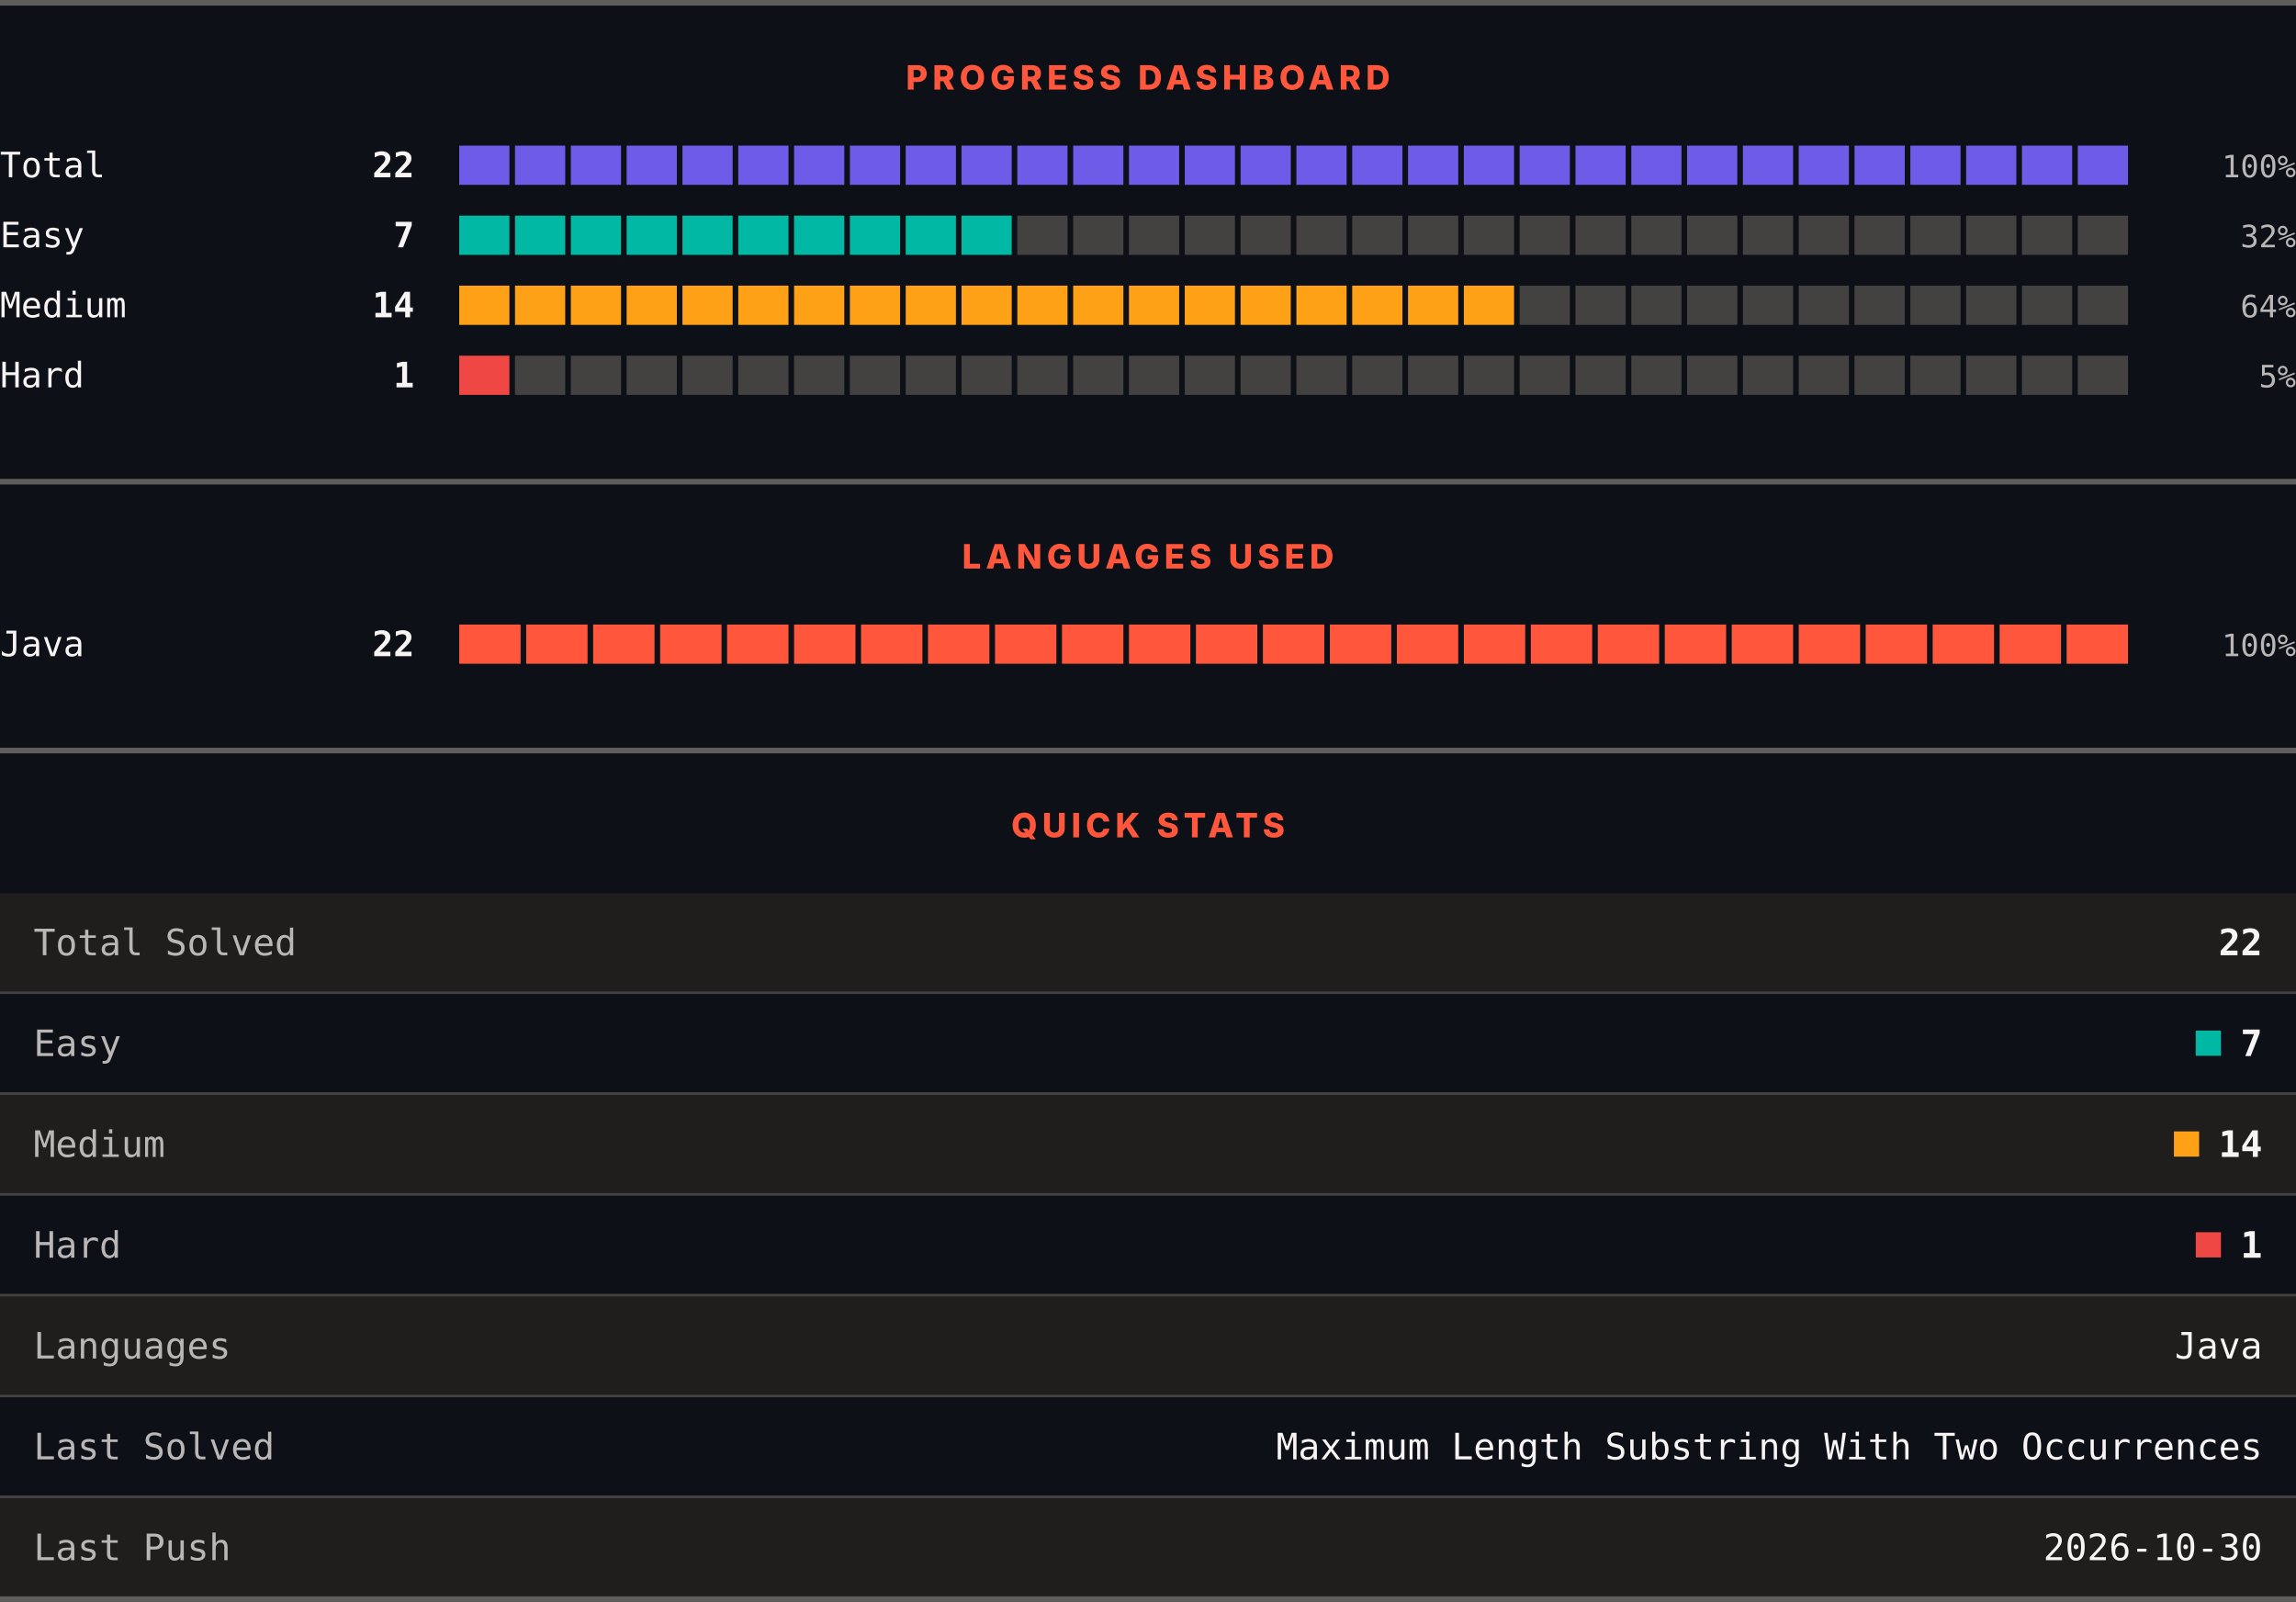
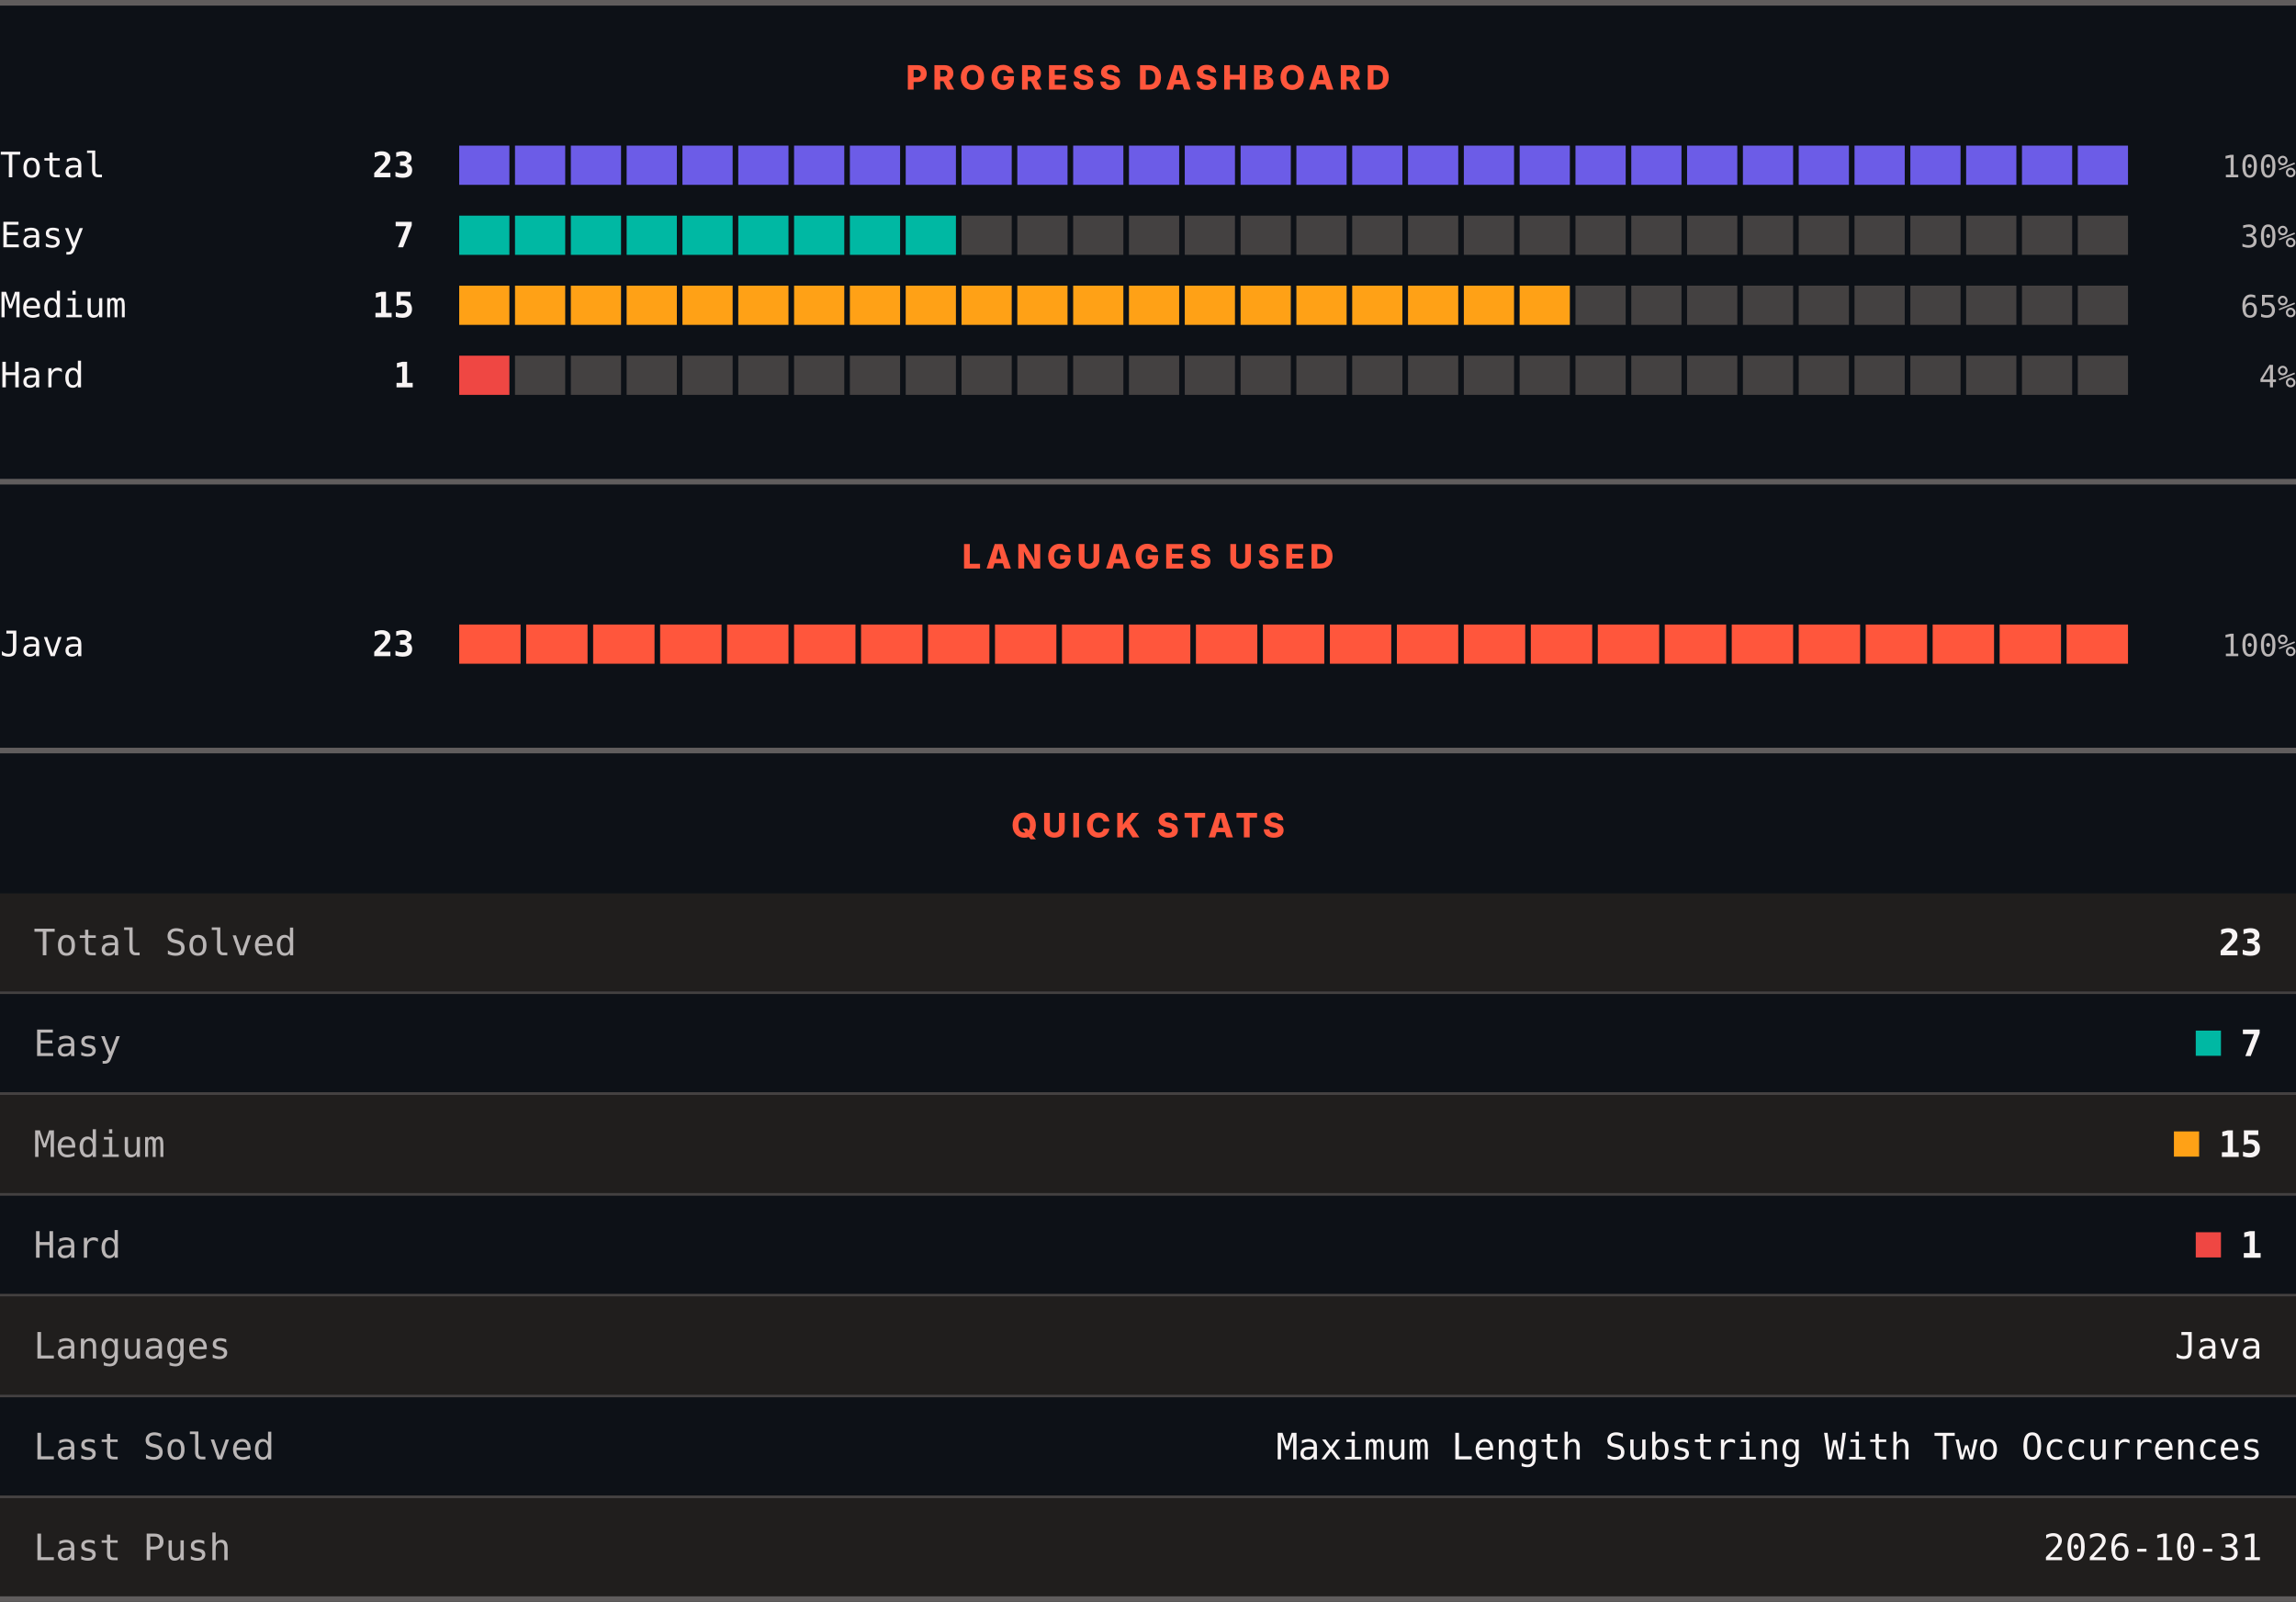
<svg xmlns="http://www.w3.org/2000/svg" width="820" height="572" viewBox="0 0 820 572" role="img" aria-label="LeetCode progress, languages and quick stats">
  <rect width="820" height="572" fill="#0d1117" />
  <rect x="0" y="0" width="820" height="2" fill="#605d5d" />
  <text x="410" y="32" text-anchor="middle" font-family="Archivo, system-ui, -apple-system, Segoe UI, sans-serif" font-size="12" font-weight="800" letter-spacing="1.68" fill="#ff563c">PROGRESS DASHBOARD</text>
  <text x="0" y="63.3" font-family="ui-monospace, SFMono-Regular, Menlo, Consolas, monospace" font-size="12.5" fill="#f8f4f4">Total</text>
-   <text x="148" y="63.3" text-anchor="end" font-family="ui-monospace, SFMono-Regular, Menlo, Consolas, monospace" font-size="12.5" font-weight="700" fill="#f8f4f4">22</text>
+   <text x="148" y="63.3" text-anchor="end" font-family="ui-monospace, SFMono-Regular, Menlo, Consolas, monospace" font-size="12.5" font-weight="700" fill="#f8f4f4">23</text>
  <rect x="164.00" y="52" width="17.93" height="14" fill="#6c5ce7" />
  <rect x="183.93" y="52" width="17.93" height="14" fill="#6c5ce7" />
  <rect x="203.87" y="52" width="17.93" height="14" fill="#6c5ce7" />
  <rect x="223.80" y="52" width="17.93" height="14" fill="#6c5ce7" />
  <rect x="243.73" y="52" width="17.93" height="14" fill="#6c5ce7" />
  <rect x="263.67" y="52" width="17.93" height="14" fill="#6c5ce7" />
  <rect x="283.60" y="52" width="17.93" height="14" fill="#6c5ce7" />
  <rect x="303.53" y="52" width="17.93" height="14" fill="#6c5ce7" />
  <rect x="323.47" y="52" width="17.93" height="14" fill="#6c5ce7" />
  <rect x="343.40" y="52" width="17.93" height="14" fill="#6c5ce7" />
  <rect x="363.33" y="52" width="17.93" height="14" fill="#6c5ce7" />
  <rect x="383.27" y="52" width="17.93" height="14" fill="#6c5ce7" />
  <rect x="403.20" y="52" width="17.93" height="14" fill="#6c5ce7" />
  <rect x="423.13" y="52" width="17.93" height="14" fill="#6c5ce7" />
  <rect x="443.07" y="52" width="17.93" height="14" fill="#6c5ce7" />
  <rect x="463.00" y="52" width="17.93" height="14" fill="#6c5ce7" />
  <rect x="482.93" y="52" width="17.93" height="14" fill="#6c5ce7" />
  <rect x="502.87" y="52" width="17.93" height="14" fill="#6c5ce7" />
  <rect x="522.80" y="52" width="17.93" height="14" fill="#6c5ce7" />
  <rect x="542.73" y="52" width="17.93" height="14" fill="#6c5ce7" />
  <rect x="562.67" y="52" width="17.93" height="14" fill="#6c5ce7" />
  <rect x="582.60" y="52" width="17.93" height="14" fill="#6c5ce7" />
  <rect x="602.53" y="52" width="17.93" height="14" fill="#6c5ce7" />
  <rect x="622.47" y="52" width="17.93" height="14" fill="#6c5ce7" />
  <rect x="642.40" y="52" width="17.93" height="14" fill="#6c5ce7" />
  <rect x="662.33" y="52" width="17.93" height="14" fill="#6c5ce7" />
  <rect x="682.27" y="52" width="17.93" height="14" fill="#6c5ce7" />
  <rect x="702.20" y="52" width="17.93" height="14" fill="#6c5ce7" />
  <rect x="722.13" y="52" width="17.93" height="14" fill="#6c5ce7" />
  <rect x="742.07" y="52" width="17.93" height="14" fill="#6c5ce7" />
  <text x="820" y="63.3" text-anchor="end" font-family="ui-monospace, SFMono-Regular, Menlo, Consolas, monospace" font-size="11" fill="#bab6b6">100%</text>
  <text x="0" y="88.3" font-family="ui-monospace, SFMono-Regular, Menlo, Consolas, monospace" font-size="12.5" fill="#f8f4f4">Easy</text>
  <text x="148" y="88.3" text-anchor="end" font-family="ui-monospace, SFMono-Regular, Menlo, Consolas, monospace" font-size="12.5" font-weight="700" fill="#f8f4f4">7</text>
  <rect x="164.00" y="77" width="17.93" height="14" fill="#00b8a3" />
  <rect x="183.93" y="77" width="17.93" height="14" fill="#00b8a3" />
  <rect x="203.87" y="77" width="17.93" height="14" fill="#00b8a3" />
  <rect x="223.80" y="77" width="17.93" height="14" fill="#00b8a3" />
  <rect x="243.73" y="77" width="17.93" height="14" fill="#00b8a3" />
  <rect x="263.67" y="77" width="17.93" height="14" fill="#00b8a3" />
  <rect x="283.60" y="77" width="17.93" height="14" fill="#00b8a3" />
  <rect x="303.53" y="77" width="17.93" height="14" fill="#00b8a3" />
  <rect x="323.47" y="77" width="17.93" height="14" fill="#00b8a3" />
-   <rect x="343.40" y="77" width="17.93" height="14" fill="#00b8a3" />
+   <rect x="343.40" y="77" width="17.93" height="14" fill="#444141" />
  <rect x="363.33" y="77" width="17.93" height="14" fill="#444141" />
  <rect x="383.27" y="77" width="17.93" height="14" fill="#444141" />
  <rect x="403.20" y="77" width="17.93" height="14" fill="#444141" />
  <rect x="423.13" y="77" width="17.93" height="14" fill="#444141" />
  <rect x="443.07" y="77" width="17.93" height="14" fill="#444141" />
  <rect x="463.00" y="77" width="17.93" height="14" fill="#444141" />
  <rect x="482.93" y="77" width="17.93" height="14" fill="#444141" />
  <rect x="502.87" y="77" width="17.93" height="14" fill="#444141" />
  <rect x="522.80" y="77" width="17.93" height="14" fill="#444141" />
  <rect x="542.73" y="77" width="17.93" height="14" fill="#444141" />
  <rect x="562.67" y="77" width="17.93" height="14" fill="#444141" />
  <rect x="582.60" y="77" width="17.93" height="14" fill="#444141" />
  <rect x="602.53" y="77" width="17.93" height="14" fill="#444141" />
  <rect x="622.47" y="77" width="17.93" height="14" fill="#444141" />
  <rect x="642.40" y="77" width="17.93" height="14" fill="#444141" />
  <rect x="662.33" y="77" width="17.93" height="14" fill="#444141" />
  <rect x="682.27" y="77" width="17.93" height="14" fill="#444141" />
  <rect x="702.20" y="77" width="17.93" height="14" fill="#444141" />
  <rect x="722.13" y="77" width="17.93" height="14" fill="#444141" />
  <rect x="742.07" y="77" width="17.93" height="14" fill="#444141" />
-   <text x="820" y="88.3" text-anchor="end" font-family="ui-monospace, SFMono-Regular, Menlo, Consolas, monospace" font-size="11" fill="#bab6b6">32%</text>
+   <text x="820" y="88.3" text-anchor="end" font-family="ui-monospace, SFMono-Regular, Menlo, Consolas, monospace" font-size="11" fill="#bab6b6">30%</text>
  <text x="0" y="113.3" font-family="ui-monospace, SFMono-Regular, Menlo, Consolas, monospace" font-size="12.5" fill="#f8f4f4">Medium</text>
-   <text x="148" y="113.3" text-anchor="end" font-family="ui-monospace, SFMono-Regular, Menlo, Consolas, monospace" font-size="12.5" font-weight="700" fill="#f8f4f4">14</text>
+   <text x="148" y="113.3" text-anchor="end" font-family="ui-monospace, SFMono-Regular, Menlo, Consolas, monospace" font-size="12.5" font-weight="700" fill="#f8f4f4">15</text>
  <rect x="164.00" y="102" width="17.93" height="14" fill="#ffa116" />
  <rect x="183.93" y="102" width="17.93" height="14" fill="#ffa116" />
  <rect x="203.87" y="102" width="17.93" height="14" fill="#ffa116" />
  <rect x="223.80" y="102" width="17.93" height="14" fill="#ffa116" />
  <rect x="243.73" y="102" width="17.93" height="14" fill="#ffa116" />
  <rect x="263.67" y="102" width="17.93" height="14" fill="#ffa116" />
  <rect x="283.60" y="102" width="17.93" height="14" fill="#ffa116" />
  <rect x="303.53" y="102" width="17.93" height="14" fill="#ffa116" />
  <rect x="323.47" y="102" width="17.93" height="14" fill="#ffa116" />
  <rect x="343.40" y="102" width="17.93" height="14" fill="#ffa116" />
  <rect x="363.33" y="102" width="17.93" height="14" fill="#ffa116" />
  <rect x="383.27" y="102" width="17.93" height="14" fill="#ffa116" />
  <rect x="403.20" y="102" width="17.93" height="14" fill="#ffa116" />
  <rect x="423.13" y="102" width="17.93" height="14" fill="#ffa116" />
  <rect x="443.07" y="102" width="17.93" height="14" fill="#ffa116" />
  <rect x="463.00" y="102" width="17.93" height="14" fill="#ffa116" />
  <rect x="482.93" y="102" width="17.93" height="14" fill="#ffa116" />
  <rect x="502.87" y="102" width="17.93" height="14" fill="#ffa116" />
  <rect x="522.80" y="102" width="17.93" height="14" fill="#ffa116" />
-   <rect x="542.73" y="102" width="17.93" height="14" fill="#444141" />
+   <rect x="542.73" y="102" width="17.93" height="14" fill="#ffa116" />
  <rect x="562.67" y="102" width="17.93" height="14" fill="#444141" />
  <rect x="582.60" y="102" width="17.93" height="14" fill="#444141" />
  <rect x="602.53" y="102" width="17.93" height="14" fill="#444141" />
  <rect x="622.47" y="102" width="17.93" height="14" fill="#444141" />
  <rect x="642.40" y="102" width="17.93" height="14" fill="#444141" />
  <rect x="662.33" y="102" width="17.93" height="14" fill="#444141" />
  <rect x="682.27" y="102" width="17.93" height="14" fill="#444141" />
  <rect x="702.20" y="102" width="17.93" height="14" fill="#444141" />
  <rect x="722.13" y="102" width="17.93" height="14" fill="#444141" />
  <rect x="742.07" y="102" width="17.93" height="14" fill="#444141" />
-   <text x="820" y="113.3" text-anchor="end" font-family="ui-monospace, SFMono-Regular, Menlo, Consolas, monospace" font-size="11" fill="#bab6b6">64%</text>
+   <text x="820" y="113.3" text-anchor="end" font-family="ui-monospace, SFMono-Regular, Menlo, Consolas, monospace" font-size="11" fill="#bab6b6">65%</text>
  <text x="0" y="138.3" font-family="ui-monospace, SFMono-Regular, Menlo, Consolas, monospace" font-size="12.5" fill="#f8f4f4">Hard</text>
  <text x="148" y="138.3" text-anchor="end" font-family="ui-monospace, SFMono-Regular, Menlo, Consolas, monospace" font-size="12.5" font-weight="700" fill="#f8f4f4">1</text>
  <rect x="164.00" y="127" width="17.93" height="14" fill="#ef4743" />
  <rect x="183.93" y="127" width="17.93" height="14" fill="#444141" />
  <rect x="203.87" y="127" width="17.93" height="14" fill="#444141" />
  <rect x="223.80" y="127" width="17.93" height="14" fill="#444141" />
  <rect x="243.73" y="127" width="17.93" height="14" fill="#444141" />
  <rect x="263.67" y="127" width="17.93" height="14" fill="#444141" />
  <rect x="283.60" y="127" width="17.93" height="14" fill="#444141" />
  <rect x="303.53" y="127" width="17.93" height="14" fill="#444141" />
  <rect x="323.47" y="127" width="17.93" height="14" fill="#444141" />
  <rect x="343.40" y="127" width="17.93" height="14" fill="#444141" />
  <rect x="363.33" y="127" width="17.93" height="14" fill="#444141" />
  <rect x="383.27" y="127" width="17.93" height="14" fill="#444141" />
  <rect x="403.20" y="127" width="17.93" height="14" fill="#444141" />
  <rect x="423.13" y="127" width="17.93" height="14" fill="#444141" />
  <rect x="443.07" y="127" width="17.93" height="14" fill="#444141" />
  <rect x="463.00" y="127" width="17.93" height="14" fill="#444141" />
  <rect x="482.93" y="127" width="17.93" height="14" fill="#444141" />
  <rect x="502.87" y="127" width="17.93" height="14" fill="#444141" />
  <rect x="522.80" y="127" width="17.93" height="14" fill="#444141" />
  <rect x="542.73" y="127" width="17.93" height="14" fill="#444141" />
  <rect x="562.67" y="127" width="17.93" height="14" fill="#444141" />
  <rect x="582.60" y="127" width="17.93" height="14" fill="#444141" />
  <rect x="602.53" y="127" width="17.93" height="14" fill="#444141" />
  <rect x="622.47" y="127" width="17.93" height="14" fill="#444141" />
  <rect x="642.40" y="127" width="17.93" height="14" fill="#444141" />
  <rect x="662.33" y="127" width="17.93" height="14" fill="#444141" />
  <rect x="682.27" y="127" width="17.93" height="14" fill="#444141" />
  <rect x="702.20" y="127" width="17.93" height="14" fill="#444141" />
  <rect x="722.13" y="127" width="17.93" height="14" fill="#444141" />
  <rect x="742.07" y="127" width="17.93" height="14" fill="#444141" />
-   <text x="820" y="138.3" text-anchor="end" font-family="ui-monospace, SFMono-Regular, Menlo, Consolas, monospace" font-size="11" fill="#bab6b6">5%</text>
+   <text x="820" y="138.3" text-anchor="end" font-family="ui-monospace, SFMono-Regular, Menlo, Consolas, monospace" font-size="11" fill="#bab6b6">4%</text>
  <rect x="0" y="171" width="820" height="2" fill="#605d5d" />
  <text x="410" y="203" text-anchor="middle" font-family="Archivo, system-ui, -apple-system, Segoe UI, sans-serif" font-size="12" font-weight="800" letter-spacing="1.68" fill="#ff563c">LANGUAGES USED</text>
  <text x="0" y="234.3" font-family="ui-monospace, SFMono-Regular, Menlo, Consolas, monospace" font-size="12.5" fill="#f8f4f4">Java</text>
-   <text x="148" y="234.3" text-anchor="end" font-family="ui-monospace, SFMono-Regular, Menlo, Consolas, monospace" font-size="12.5" font-weight="700" fill="#f8f4f4">22</text>
+   <text x="148" y="234.3" text-anchor="end" font-family="ui-monospace, SFMono-Regular, Menlo, Consolas, monospace" font-size="12.5" font-weight="700" fill="#f8f4f4">23</text>
  <rect x="164.00" y="223" width="21.92" height="14" fill="#ff563c" />
  <rect x="187.92" y="223" width="21.92" height="14" fill="#ff563c" />
  <rect x="211.84" y="223" width="21.92" height="14" fill="#ff563c" />
  <rect x="235.76" y="223" width="21.92" height="14" fill="#ff563c" />
  <rect x="259.68" y="223" width="21.92" height="14" fill="#ff563c" />
  <rect x="283.60" y="223" width="21.92" height="14" fill="#ff563c" />
  <rect x="307.52" y="223" width="21.92" height="14" fill="#ff563c" />
  <rect x="331.44" y="223" width="21.92" height="14" fill="#ff563c" />
  <rect x="355.36" y="223" width="21.92" height="14" fill="#ff563c" />
  <rect x="379.28" y="223" width="21.92" height="14" fill="#ff563c" />
  <rect x="403.20" y="223" width="21.92" height="14" fill="#ff563c" />
  <rect x="427.12" y="223" width="21.92" height="14" fill="#ff563c" />
  <rect x="451.04" y="223" width="21.92" height="14" fill="#ff563c" />
  <rect x="474.96" y="223" width="21.92" height="14" fill="#ff563c" />
  <rect x="498.88" y="223" width="21.92" height="14" fill="#ff563c" />
  <rect x="522.80" y="223" width="21.92" height="14" fill="#ff563c" />
  <rect x="546.72" y="223" width="21.92" height="14" fill="#ff563c" />
  <rect x="570.64" y="223" width="21.92" height="14" fill="#ff563c" />
  <rect x="594.56" y="223" width="21.92" height="14" fill="#ff563c" />
  <rect x="618.48" y="223" width="21.92" height="14" fill="#ff563c" />
  <rect x="642.40" y="223" width="21.92" height="14" fill="#ff563c" />
  <rect x="666.32" y="223" width="21.92" height="14" fill="#ff563c" />
  <rect x="690.24" y="223" width="21.92" height="14" fill="#ff563c" />
  <rect x="714.16" y="223" width="21.92" height="14" fill="#ff563c" />
  <rect x="738.08" y="223" width="21.92" height="14" fill="#ff563c" />
  <text x="820" y="234.3" text-anchor="end" font-family="ui-monospace, SFMono-Regular, Menlo, Consolas, monospace" font-size="11" fill="#bab6b6">100%</text>
  <rect x="0" y="267" width="820" height="2" fill="#605d5d" />
  <text x="410" y="299" text-anchor="middle" font-family="Archivo, system-ui, -apple-system, Segoe UI, sans-serif" font-size="12" font-weight="800" letter-spacing="1.68" fill="#ff563c">QUICK STATS</text>
  <rect x="0" y="319" width="820" height="35" fill="#201e1d" />
  <text x="12" y="341.1" font-family="ui-monospace, SFMono-Regular, Menlo, Consolas, monospace" font-size="13" fill="#bab6b6">Total Solved</text>
-   <text x="808" y="341.1" text-anchor="end" font-family="ui-monospace, SFMono-Regular, Menlo, Consolas, monospace" font-size="13" font-weight="700" fill="#f8f4f4">22</text>
+   <text x="808" y="341.1" text-anchor="end" font-family="ui-monospace, SFMono-Regular, Menlo, Consolas, monospace" font-size="13" font-weight="700" fill="#f8f4f4">23</text>
  <rect x="0" y="354" width="820" height="1" fill="#444141" />
  <rect x="0" y="355" width="820" height="35" fill="#0d1117" />
  <text x="12" y="377.1" font-family="ui-monospace, SFMono-Regular, Menlo, Consolas, monospace" font-size="13" fill="#bab6b6">Easy</text>
  <rect x="784.2" y="368" width="9" height="9" fill="#00b8a3" />
  <text x="808" y="377.1" text-anchor="end" font-family="ui-monospace, SFMono-Regular, Menlo, Consolas, monospace" font-size="13" font-weight="700" fill="#f8f4f4">7</text>
  <rect x="0" y="390" width="820" height="1" fill="#444141" />
  <rect x="0" y="391" width="820" height="35" fill="#201e1d" />
  <text x="12" y="413.1" font-family="ui-monospace, SFMono-Regular, Menlo, Consolas, monospace" font-size="13" fill="#bab6b6">Medium</text>
  <rect x="776.4" y="404" width="9" height="9" fill="#ffa116" />
-   <text x="808" y="413.1" text-anchor="end" font-family="ui-monospace, SFMono-Regular, Menlo, Consolas, monospace" font-size="13" font-weight="700" fill="#f8f4f4">14</text>
+   <text x="808" y="413.1" text-anchor="end" font-family="ui-monospace, SFMono-Regular, Menlo, Consolas, monospace" font-size="13" font-weight="700" fill="#f8f4f4">15</text>
  <rect x="0" y="426" width="820" height="1" fill="#444141" />
  <rect x="0" y="427" width="820" height="35" fill="#0d1117" />
  <text x="12" y="449.1" font-family="ui-monospace, SFMono-Regular, Menlo, Consolas, monospace" font-size="13" fill="#bab6b6">Hard</text>
  <rect x="784.2" y="440" width="9" height="9" fill="#ef4743" />
  <text x="808" y="449.1" text-anchor="end" font-family="ui-monospace, SFMono-Regular, Menlo, Consolas, monospace" font-size="13" font-weight="700" fill="#f8f4f4">1</text>
  <rect x="0" y="462" width="820" height="1" fill="#444141" />
  <rect x="0" y="463" width="820" height="35" fill="#201e1d" />
  <text x="12" y="485.1" font-family="ui-monospace, SFMono-Regular, Menlo, Consolas, monospace" font-size="13" fill="#bab6b6">Languages</text>
  <text x="808" y="485.1" text-anchor="end" font-family="ui-monospace, SFMono-Regular, Menlo, Consolas, monospace" font-size="13" fill="#f8f4f4">Java</text>
  <rect x="0" y="498" width="820" height="1" fill="#444141" />
  <rect x="0" y="499" width="820" height="35" fill="#0d1117" />
  <text x="12" y="521.1" font-family="ui-monospace, SFMono-Regular, Menlo, Consolas, monospace" font-size="13" fill="#bab6b6">Last Solved</text>
  <text x="808" y="521.1" text-anchor="end" font-family="ui-monospace, SFMono-Regular, Menlo, Consolas, monospace" font-size="13" fill="#f8f4f4">Maximum Length Substring With Two Occurrences</text>
  <rect x="0" y="534" width="820" height="1" fill="#444141" />
  <rect x="0" y="535" width="820" height="35" fill="#201e1d" />
  <text x="12" y="557.1" font-family="ui-monospace, SFMono-Regular, Menlo, Consolas, monospace" font-size="13" fill="#bab6b6">Last Push</text>
-   <text x="808" y="557.1" text-anchor="end" font-family="ui-monospace, SFMono-Regular, Menlo, Consolas, monospace" font-size="13" fill="#f8f4f4">2026-10-30</text>
+   <text x="808" y="557.1" text-anchor="end" font-family="ui-monospace, SFMono-Regular, Menlo, Consolas, monospace" font-size="13" fill="#f8f4f4">2026-10-31</text>
  <rect x="0" y="570" width="820" height="2" fill="#605d5d" />
</svg>
